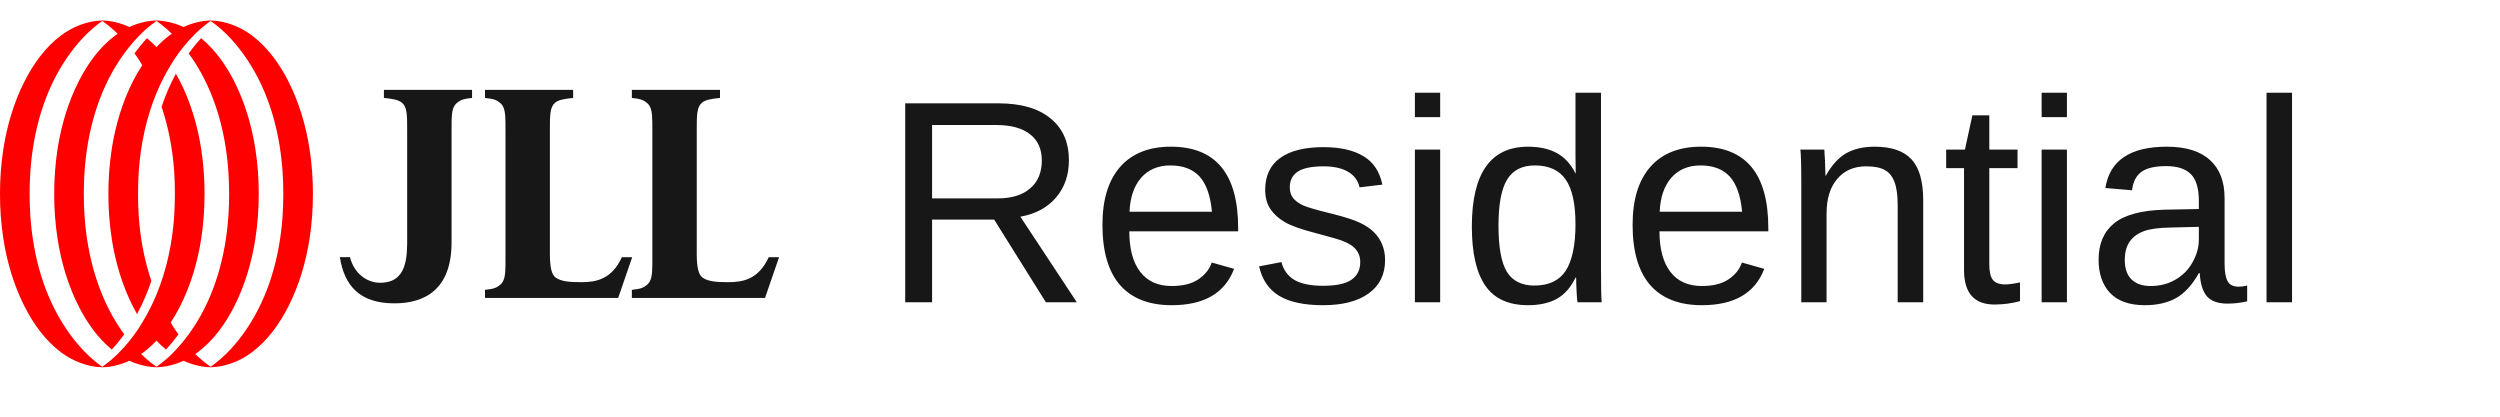
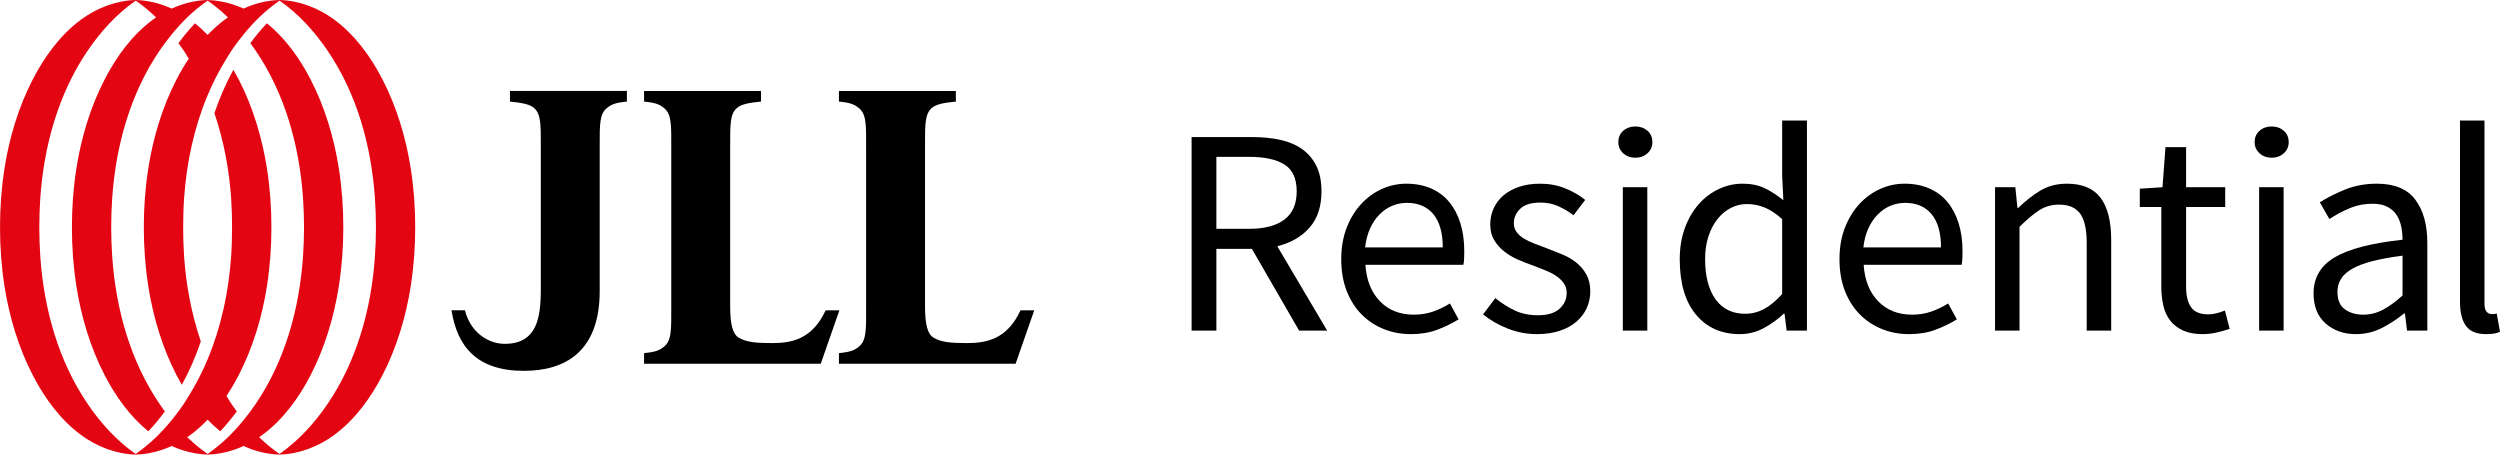
- <svg xmlns="http://www.w3.org/2000/svg" width="180" height="30" viewBox="0 0 173 26" fill="none">
-   <path fill-rule="evenodd" clip-rule="evenodd" d="M32.666 4.8H28.02H26.567V5.36C26.86 5.389 27.099 5.42 27.294 5.465C27.524 5.517 27.694 5.588 27.82 5.695C28.177 5.999 28.176 6.563 28.176 7.576L28.176 7.639L28.176 14.703C28.176 14.784 28.176 14.867 28.177 14.952C28.183 16.364 28.19 18.174 26.268 18.149C25.395 18.137 24.499 17.516 24.22 16.379H23.52C23.816 18.283 24.83 19.575 27.288 19.575H27.294H27.3C29.388 19.575 31.251 18.616 31.248 15.355V9.86V7.639L31.248 7.576C31.248 6.564 31.248 6.023 31.604 5.719C31.837 5.52 32.03 5.422 32.666 5.36V4.8ZM39.661 4.8H33.562V4.8V5.333V5.36C34.199 5.422 34.392 5.521 34.624 5.719C34.916 5.968 34.969 6.376 34.979 7.069L34.978 7.165C34.978 7.35 34.977 7.553 34.98 7.776V16.225C34.977 16.455 34.977 16.664 34.978 16.854L34.979 16.931C34.969 17.625 34.916 18.032 34.624 18.281C34.392 18.48 34.199 18.578 33.562 18.64V18.667V19.2H39.661H39.686H42.778L43.749 16.38H43.034C42.325 17.929 41.23 18.11 40.231 18.11C39.414 18.11 38.871 18.064 38.485 17.815C38.174 17.616 38.058 17.091 38.052 16.201V7.799V7.639L38.052 7.574C38.052 6.563 38.052 6 38.409 5.696C38.641 5.497 39.024 5.423 39.661 5.361V4.8ZM43.725 4.8H49.824V5.361C49.187 5.423 48.804 5.497 48.571 5.696C48.215 6 48.215 6.562 48.215 7.573L48.215 7.639V7.799V16.201C48.22 17.091 48.337 17.616 48.647 17.815C49.033 18.064 49.577 18.11 50.394 18.11C51.393 18.11 52.488 17.929 53.196 16.38H53.912L52.94 19.2H49.848H49.824H43.725V18.667V18.64C44.361 18.578 44.554 18.48 44.787 18.281C45.078 18.032 45.131 17.625 45.141 16.931L45.141 16.867C45.14 16.674 45.139 16.46 45.143 16.225V7.776C45.139 7.534 45.14 7.317 45.141 7.119L45.141 7.069C45.131 6.376 45.078 5.968 44.787 5.719C44.554 5.521 44.361 5.422 43.725 5.36V5.333V4.8V4.8Z" fill="#171717" />
-   <path d="M21.421 8.889C21.174 7.29 20.696 5.658 19.946 4.19C19.333 2.988 18.516 1.848 17.428 1.034C16.616 0.426 15.598 0.025 14.578 0H14.577V0H14.577C13.934 0.016 13.292 0.181 12.702 0.453C12.314 0.274 11.904 0.144 11.485 0.07C11.384 0.052 11.283 0.036 11.182 0.025L11.181 0.025C11.064 0.012 10.946 0.003 10.828 0H10.828H10.827C10.184 0.016 9.542 0.181 8.953 0.453C8.363 0.181 7.721 0.016 7.078 0H7.078V0H7.077C6.056 0.025 5.038 0.426 4.227 1.033C3.139 1.848 2.322 2.988 1.708 4.19C0.959 5.657 0.481 7.29 0.234 8.888C0.073 9.93 -0.001 10.974 0 12H1.3015e-05C-0.001 13.026 0.073 14.07 0.234 15.112C0.481 16.71 0.959 18.342 1.708 19.81C2.322 21.012 3.139 22.152 4.227 22.966C5.038 23.574 6.056 23.974 7.077 24H7.077C7.721 23.984 8.363 23.819 8.952 23.547C8.953 23.547 8.953 23.547 8.953 23.546C8.953 23.547 8.953 23.547 8.952 23.547C9.34 23.726 9.751 23.855 10.17 23.93C10.271 23.948 10.372 23.964 10.473 23.975C10.473 23.975 10.474 23.975 10.474 23.975C10.473 23.975 10.473 23.975 10.473 23.975C10.591 23.988 10.709 23.997 10.827 24H10.827V23.999H10.827C11.47 23.983 12.112 23.818 12.702 23.546C12.702 23.546 12.703 23.546 12.703 23.546C12.703 23.546 12.703 23.546 12.702 23.547C13.292 23.818 13.933 23.983 14.576 24H14.577V23.999H14.577C15.598 23.974 16.616 23.574 17.427 22.966C18.515 22.152 19.332 21.011 19.945 19.809C20.695 18.342 21.173 16.709 21.421 15.111C21.581 14.069 21.655 13.025 21.654 11.999H21.654C21.656 10.974 21.582 9.93 21.421 8.889ZM19.553 13.55C19.364 16.291 18.622 19.041 17.075 21.338C16.413 22.323 15.563 23.276 14.576 23.967C14.2 23.704 13.845 23.405 13.514 23.08C13.514 23.08 13.514 23.08 13.514 23.08C13.514 23.08 13.514 23.08 13.514 23.08C13.568 23.042 13.625 23.006 13.678 22.966C14.766 22.152 15.582 21.012 16.196 19.81C16.946 18.343 17.424 16.71 17.671 15.111C17.832 14.07 17.905 13.026 17.904 12H17.905C17.906 10.974 17.832 9.93 17.671 8.888C17.424 7.29 16.946 5.658 16.197 4.19C15.63 3.08 14.887 2.026 13.92 1.229C13.609 1.562 13.321 1.915 13.056 2.278C13.149 2.405 13.239 2.533 13.326 2.662C14.873 4.959 15.615 7.709 15.803 10.45C15.839 10.964 15.856 11.482 15.856 12C15.856 12.518 15.839 13.036 15.803 13.549C15.614 16.29 14.872 19.041 13.326 21.337C13.133 21.624 12.924 21.906 12.702 22.181C12.449 22.494 12.18 22.797 11.891 23.08C11.584 23.381 11.256 23.658 10.91 23.906C10.886 23.923 10.854 23.948 10.827 23.967C10.81 23.955 10.794 23.942 10.777 23.93C10.674 23.857 10.573 23.782 10.474 23.705C10.227 23.51 9.99 23.301 9.764 23.08C9.764 23.08 9.764 23.08 9.764 23.08C9.764 23.08 9.764 23.08 9.764 23.08C9.819 23.042 9.875 23.006 9.928 22.966C10.252 22.724 10.55 22.449 10.827 22.156C10.828 22.155 10.828 22.155 10.829 22.154C10.828 22.155 10.828 22.155 10.827 22.156C11.034 22.374 11.253 22.58 11.485 22.77C11.796 22.438 12.084 22.085 12.348 21.722C12.256 21.595 12.165 21.466 12.079 21.337C11.984 21.196 11.9 21.048 11.811 20.903H11.811L11.811 20.903C12.043 20.549 12.256 20.183 12.447 19.809C13.196 18.342 13.675 16.71 13.922 15.111C14.082 14.069 14.156 13.025 14.155 11.999C14.156 10.973 14.082 9.93 13.922 8.888C13.675 7.289 13.196 5.657 12.447 4.19C12.36 4.019 12.268 3.851 12.172 3.684C11.773 4.415 11.447 5.183 11.182 5.973C11.667 7.417 11.949 8.933 12.054 10.45C12.089 10.963 12.103 11.481 12.103 11.999H12.101C12.101 12.518 12.089 13.035 12.053 13.549C11.926 15.4 11.538 17.253 10.827 18.971C10.551 19.639 10.224 20.285 9.844 20.902C9.755 21.047 9.671 21.195 9.576 21.337C9.383 21.624 9.174 21.906 8.953 22.18C8.7 22.494 8.43 22.797 8.141 23.079C7.834 23.38 7.506 23.658 7.16 23.906C7.132 23.926 7.105 23.947 7.078 23.967C6.085 23.275 5.245 22.327 4.579 21.337C3.033 19.041 2.291 16.29 2.102 13.549C2.066 13.035 2.05 12.518 2.049 11.999C2.05 11.481 2.066 10.963 2.102 10.45C2.291 7.709 3.033 4.958 4.58 2.662C5.243 1.674 6.09 0.725 7.08 0.033C7.456 0.296 7.81 0.595 8.141 0.919C8.087 0.957 8.03 0.993 7.977 1.033C6.889 1.847 6.072 2.988 5.459 4.189C4.709 5.657 4.231 7.289 3.984 8.888C3.823 9.929 3.749 10.973 3.751 11.999H3.75C3.749 13.025 3.823 14.069 3.984 15.111C4.231 16.709 4.709 18.342 5.459 19.809C6.025 20.919 6.768 21.973 7.735 22.77C8.046 22.437 8.334 22.084 8.599 21.721C8.506 21.594 8.416 21.466 8.329 21.337C6.783 19.04 6.041 16.29 5.852 13.549C5.816 13.035 5.8 12.518 5.799 11.999C5.8 11.481 5.816 10.963 5.852 10.45C6.041 7.709 6.783 4.958 8.329 2.662C8.522 2.375 8.731 2.093 8.953 1.818C9.206 1.505 9.476 1.202 9.764 0.919C10.072 0.619 10.399 0.341 10.745 0.093C10.771 0.075 10.802 0.051 10.828 0.032C10.845 0.044 10.861 0.058 10.878 0.07H10.879C10.981 0.142 11.083 0.217 11.182 0.295C11.429 0.489 11.665 0.698 11.891 0.919C11.836 0.957 11.78 0.993 11.727 1.033C11.403 1.275 11.105 1.55 10.828 1.843C10.621 1.625 10.402 1.42 10.17 1.229C9.859 1.561 9.571 1.914 9.307 2.277C9.4 2.404 9.49 2.533 9.576 2.662C9.672 2.803 9.755 2.951 9.844 3.096C9.612 3.45 9.399 3.816 9.208 4.189C8.459 5.657 7.981 7.289 7.734 8.888C7.573 9.929 7.499 10.973 7.5 11.999H7.5C7.499 13.025 7.573 14.069 7.733 15.111C7.98 16.709 8.459 18.342 9.208 19.809C9.295 19.979 9.387 20.148 9.483 20.315C9.882 19.583 10.208 18.816 10.473 18.026C9.988 16.582 9.706 15.065 9.601 13.549C9.566 13.035 9.552 12.518 9.552 11.999H9.554C9.554 11.481 9.566 10.963 9.602 10.45C9.729 8.598 10.117 6.745 10.827 5.027C11.104 4.359 11.431 3.714 11.811 3.096C11.9 2.951 11.983 2.803 12.079 2.662C12.272 2.375 12.481 2.093 12.702 1.818C12.955 1.505 13.225 1.202 13.514 0.919C13.821 0.618 14.149 0.341 14.495 0.093C14.519 0.076 14.552 0.052 14.579 0.033C15.571 0.725 16.41 1.672 17.076 2.662C18.622 4.958 19.364 7.709 19.553 10.45C19.588 10.963 19.605 11.481 19.606 11.999C19.605 12.519 19.588 13.036 19.553 13.55Z" fill="#ff0000" />
-   <text x="61" y="19.5" font-family="Arial, sans-serif" font-size="20" font-weight="400" fill="#171717">Residential</text>
+ <svg xmlns="http://www.w3.org/2000/svg" viewBox="0 0 517.31 94.065" role="img" aria-label="JLL Residential">
+   <path fill="#e30512" fill-rule="nonzero" d="M84.991 34.837C84.011 28.571 82.112 22.174 79.139 16.422C76.705 11.712 73.465 7.242 69.147 4.051C65.927 1.669 61.89 0.1 57.839 0L57.838 0C55.286 0.063 52.74 0.71 50.399 1.775C48.859 1.074 47.23 0.566 45.568 0.275C45.169 0.205 44.768 0.14 44.366 0.097L44.365 0.097C43.898 0.047 43.43 0.012 42.962 0L42.961 0C40.409 0.063 37.863 0.71 35.523 1.776C33.183 0.71 30.637 0.063 28.086 0L28.084 0L28.082 0C24.033 0.1 19.994 1.668 16.776 4.05C12.458 7.242 9.217 11.712 6.783 16.422C3.809 22.174 1.911 28.571 0.931 34.837C0.293 38.919 0.001 43.01 0.005 47.032L0.004 47.032C0 51.054 0.293 55.145 0.931 59.228C1.911 65.493 3.809 71.89 6.782 77.642C9.216 82.352 12.457 86.822 16.774 90.014C19.994 92.395 24.032 93.965 28.082 94.064L28.083 94.064C30.636 94.001 33.182 93.353 35.522 92.289C35.523 92.288 35.524 92.287 35.525 92.287C35.524 92.287 35.524 92.289 35.522 92.289C37.062 92.99 38.692 93.498 40.353 93.79C40.753 93.86 41.154 93.925 41.557 93.967C41.558 93.967 41.559 93.967 41.56 93.967C41.558 93.967 41.558 93.968 41.557 93.968C42.023 94.018 42.492 94.053 42.96 94.065L42.96 94.064L42.961 94.064C45.512 94.001 48.059 93.353 50.398 92.289C50.4 92.288 50.402 92.287 50.403 92.286C50.402 92.287 50.401 92.288 50.399 92.289C52.74 93.355 55.285 94.002 57.836 94.065L57.838 94.065L57.838 94.064L57.839 94.064C61.888 93.965 65.927 92.395 69.146 90.014C73.464 86.822 76.705 82.352 79.139 77.643C82.112 71.891 84.01 65.492 84.99 59.227C85.628 55.145 85.92 51.054 85.916 47.032L85.917 47.032C85.922 43.011 85.629 38.919 84.991 34.837M77.58 53.106C76.829 63.848 73.885 74.629 67.749 83.629C65.122 87.49 61.749 91.224 57.833 93.933C56.34 92.906 54.934 91.731 53.62 90.46L53.619 90.46C53.836 90.31 54.059 90.17 54.269 90.014C58.587 86.821 61.827 82.351 64.262 77.642C67.235 71.891 69.132 65.492 70.113 59.227C70.751 55.145 71.043 51.054 71.038 47.032L71.039 47.032C71.044 43.01 70.751 38.919 70.113 34.837C69.133 28.571 67.235 22.174 64.263 16.422C62.014 12.071 59.066 7.94 55.229 4.817C53.996 6.12 52.853 7.505 51.804 8.926C52.171 9.425 52.529 9.928 52.875 10.434C59.008 19.435 61.953 30.217 62.702 40.958C62.842 42.972 62.909 45 62.911 47.032C62.909 49.064 62.842 51.092 62.702 53.105C61.951 63.847 59.008 74.629 52.873 83.629C52.107 84.754 51.278 85.86 50.398 86.936C49.395 88.164 48.324 89.351 47.179 90.459C45.96 91.638 44.659 92.725 43.286 93.698C43.194 93.763 43.066 93.86 42.96 93.936C42.893 93.89 42.827 93.837 42.76 93.79C42.353 93.505 41.949 93.213 41.557 92.907C40.576 92.146 39.638 91.325 38.742 90.46C38.742 90.459 38.742 90.459 38.741 90.459L38.742 90.459C38.959 90.31 39.182 90.169 39.392 90.014C40.679 89.063 41.858 87.988 42.96 86.837C42.962 86.835 42.963 86.834 42.965 86.832C42.963 86.834 42.962 86.836 42.96 86.838C43.78 87.693 44.649 88.498 45.57 89.247C46.803 87.944 47.945 86.559 48.995 85.137C48.627 84.639 48.269 84.136 47.925 83.63C47.547 83.076 47.218 82.495 46.864 81.927L46.863 81.927L46.864 81.926C47.784 80.539 48.629 79.106 49.385 77.642C52.358 71.891 54.257 65.492 55.236 59.227C55.874 55.145 56.165 51.054 56.162 47.032C56.167 43.01 55.874 38.919 55.236 34.837C54.257 28.571 52.358 22.174 49.385 16.422C49.04 15.754 48.674 15.094 48.297 14.439C46.712 17.307 45.42 20.316 44.365 23.411C46.293 29.071 47.411 35.015 47.825 40.958C47.965 42.972 48.02 45.001 48.022 47.032L48.015 47.032C48.013 49.063 47.965 51.092 47.824 53.105C47.318 60.363 45.777 67.625 42.96 74.358C41.864 76.975 40.567 79.505 39.057 81.926C38.704 82.494 38.374 83.075 37.996 83.629C37.23 84.754 36.401 85.86 35.522 86.936C34.518 88.164 33.447 89.351 32.301 90.459C31.083 91.638 29.781 92.726 28.408 93.698C28.299 93.776 28.194 93.86 28.083 93.937C24.144 91.225 20.813 87.509 18.171 83.63C12.036 74.629 9.091 63.847 8.341 53.105C8.201 51.092 8.135 49.064 8.133 47.032C8.135 45 8.201 42.972 8.341 40.958C9.093 30.217 12.036 19.435 18.172 10.434C20.805 6.565 24.165 2.843 28.091 0.133C29.583 1.161 30.989 2.334 32.302 3.604C32.086 3.753 31.862 3.895 31.652 4.051C27.335 7.242 24.094 11.712 21.66 16.422C18.686 22.174 16.789 28.571 15.808 34.837C15.171 38.919 14.878 43.01 14.883 47.032L14.882 47.032C14.878 51.054 15.17 55.145 15.808 59.228C16.788 65.493 18.686 71.891 21.659 77.643C23.907 81.993 26.855 86.125 30.692 89.248C31.925 87.944 33.068 86.56 34.118 85.138C33.75 84.639 33.392 84.136 33.047 83.63C26.913 74.629 23.969 63.848 23.219 53.105C23.079 51.092 23.012 49.064 23.01 47.032C23.012 45 23.079 42.973 23.219 40.958C23.97 30.217 26.914 19.435 33.049 10.435C33.814 9.31 34.644 8.205 35.523 7.129C36.526 5.901 37.597 4.714 38.743 3.605C39.961 2.426 41.263 1.34 42.635 0.367C42.735 0.296 42.858 0.203 42.963 0.129C43.03 0.175 43.095 0.228 43.162 0.275L43.163 0.275C43.569 0.56 43.972 0.852 44.366 1.157C45.346 1.918 46.283 2.739 47.179 3.605C46.962 3.753 46.74 3.895 46.529 4.051C45.243 5.001 44.063 6.076 42.961 7.227C42.142 6.372 41.273 5.567 40.352 4.818C39.119 6.121 37.976 7.506 36.927 8.928C37.295 9.426 37.653 9.928 37.997 10.434C38.375 10.989 38.705 11.57 39.058 12.137L39.058 12.138C38.138 13.524 37.293 14.959 36.536 16.422C33.564 22.174 31.665 28.571 30.685 34.837C30.047 38.919 29.756 43.01 29.759 47.032C29.755 51.054 30.047 55.145 30.685 59.228C31.664 65.493 33.564 71.891 36.536 77.643C36.881 78.31 37.247 78.97 37.625 79.626C39.21 76.758 40.502 73.748 41.556 70.653C39.629 64.993 38.51 59.049 38.096 53.106C37.956 51.092 37.902 49.063 37.9 47.032L37.907 47.032C37.908 45.001 37.957 42.972 38.097 40.959C38.603 33.701 40.144 26.439 42.961 19.707C44.057 17.089 45.354 14.559 46.864 12.138C47.218 11.57 47.547 10.989 47.925 10.435C48.691 9.31 49.52 8.205 50.399 7.129C51.403 5.901 52.474 4.714 53.62 3.605C54.838 2.426 56.14 1.339 57.513 0.367C57.608 0.299 57.737 0.206 57.844 0.131C61.78 2.843 65.11 6.556 67.751 10.434C73.885 19.435 76.83 30.217 77.58 40.958C77.72 42.972 77.786 45 77.789 47.032C77.786 49.064 77.72 51.092 77.58 53.106" />
+   <path fill="#000000" fill-rule="nonzero" d="M129.719 18.823L111.287 18.823L105.522 18.823L105.522 21.02C106.683 21.132 107.629 21.254 108.404 21.429C109.317 21.634 109.992 21.912 110.491 22.333C111.936 23.551 111.905 25.826 111.905 29.951L111.904 57.637C111.899 63.272 112.417 71.249 104.335 71.144C100.871 71.099 97.315 68.662 96.211 64.208L93.429 64.208C94.606 71.671 98.63 76.734 108.383 76.734L108.404 76.734L108.427 76.734C116.712 76.734 124.104 72.974 124.092 60.194L124.092 38.654L124.092 29.951C124.092 25.826 124.062 23.643 125.506 22.426C126.429 21.648 127.194 21.263 129.719 21.02L129.719 18.823" />
+   <path fill="#000000" fill-rule="nonzero" d="M157.471 18.824L133.274 18.824L133.274 18.825L133.274 20.913L133.274 21.021C135.8 21.264 136.564 21.649 137.487 22.427C138.645 23.403 138.855 25 138.893 27.718C138.891 28.542 138.884 29.46 138.901 30.487L138.901 63.601C138.884 64.628 138.891 65.546 138.893 66.37C138.855 69.088 138.645 70.686 137.487 71.661C136.564 72.439 135.8 72.824 133.274 73.067L133.274 73.176L133.274 75.264L157.471 75.264L157.57 75.264L169.836 75.264L173.691 64.209L170.852 64.209C168.042 70.283 163.697 70.992 159.733 70.992C156.491 70.992 154.335 70.812 152.806 69.834C151.571 69.054 151.11 66.996 151.089 63.51L151.089 30.579L151.089 29.952C151.089 25.827 151.058 23.552 152.502 22.334C153.425 21.556 154.945 21.264 157.471 21.021L157.471 18.825L157.471 18.824" />
+   <path fill="#000000" fill-rule="nonzero" d="M197.79 18.824L173.593 18.824L173.593 18.825L173.593 20.913L173.593 21.021C176.119 21.264 176.883 21.649 177.806 22.427C178.964 23.403 179.174 25 179.212 27.718C179.209 28.542 179.203 29.46 179.22 30.487L179.22 63.601C179.203 64.628 179.209 65.546 179.212 66.37C179.174 69.088 178.964 70.686 177.806 71.661C176.883 72.439 176.119 72.824 173.593 73.067L173.593 73.176L173.593 75.264L197.79 75.264L197.888 75.264L210.155 75.264L214.01 64.209L211.171 64.209C208.361 70.283 204.015 70.992 200.052 70.992C196.81 70.992 194.654 70.812 193.124 69.834C191.89 69.054 191.429 66.996 191.408 63.51L191.408 30.579L191.408 29.952C191.408 25.827 191.377 23.552 192.822 22.334C193.744 21.556 195.264 21.264 197.79 21.021L197.79 18.825L197.79 18.824" />
+   <path fill="#000000" fill-rule="nonzero" d="M246.569 68.406L246.569 28.366L259.235 28.366C261.294 28.366 263.199 28.56 264.95 28.945C266.701 29.333 268.203 29.974 269.46 30.868C270.716 31.765 271.694 32.924 272.396 34.347C273.095 35.771 273.446 37.522 273.446 39.596C273.446 42.73 272.621 45.233 270.975 47.104C269.326 48.977 267.102 50.259 264.302 50.95L274.62 68.406L268.812 68.406L259.05 51.499L251.697 51.499L251.697 68.406L246.569 68.406M251.697 47.347L258.494 47.347C261.665 47.347 264.095 46.706 265.784 45.424C267.473 44.145 268.317 42.2 268.317 39.596C268.317 36.952 267.473 35.1 265.784 34.042C264.095 32.985 261.665 32.455 258.494 32.455L251.697 32.455L251.697 47.347" />
+   <path fill="#000000" fill-rule="nonzero" d="M291.931 69.139C289.913 69.139 288.029 68.782 286.278 68.07C284.527 67.358 283.003 66.341 281.706 65.019C280.408 63.696 279.388 62.078 278.647 60.165C277.906 58.254 277.535 56.075 277.535 53.634C277.535 51.193 277.916 49.008 278.678 47.073C279.44 45.14 280.449 43.503 281.706 42.16C282.962 40.816 284.394 39.79 286 39.078C287.606 38.366 289.275 38.009 291.004 38.009C292.899 38.009 294.597 38.335 296.102 38.986C297.605 39.636 298.86 40.573 299.871 41.793C300.88 43.014 301.652 44.48 302.187 46.188C302.723 47.898 302.991 49.809 302.991 51.926C302.991 52.454 302.98 52.974 302.96 53.483C302.939 53.991 302.888 54.429 302.805 54.796L282.539 54.796C282.745 57.968 283.745 60.482 285.536 62.331C287.328 64.184 289.665 65.111 292.549 65.111C293.99 65.111 295.319 64.896 296.535 64.47C297.748 64.042 298.913 63.484 300.025 62.791L301.818 66.085C300.498 66.901 299.036 67.613 297.43 68.224C295.823 68.834 293.99 69.139 291.931 69.139M282.478 51.193L298.542 51.193C298.542 48.182 297.893 45.892 296.597 44.327C295.299 42.761 293.476 41.978 291.128 41.978C290.056 41.978 289.036 42.181 288.069 42.588C287.102 42.995 286.225 43.593 285.444 44.388C284.661 45.18 284.012 46.148 283.497 47.288C282.982 48.426 282.642 49.729 282.478 51.193" />
+   <path fill="#000000" fill-rule="nonzero" d="M318.067 69.139C315.925 69.139 313.885 68.751 311.951 67.978C310.014 67.207 308.325 66.23 306.884 65.049L309.416 61.691C310.735 62.75 312.084 63.604 313.464 64.255C314.844 64.907 316.44 65.232 318.253 65.232C320.229 65.232 321.713 64.785 322.701 63.888C323.69 62.994 324.185 61.896 324.185 60.593C324.185 59.82 323.978 59.15 323.567 58.578C323.154 58.01 322.629 57.511 321.99 57.083C321.352 56.657 320.62 56.281 319.797 55.955C318.973 55.628 318.15 55.304 317.326 54.978C316.255 54.611 315.183 54.195 314.113 53.727C313.041 53.258 312.084 52.688 311.24 52.016C310.396 51.347 309.704 50.564 309.171 49.668C308.634 48.773 308.368 47.695 308.368 46.432C308.368 45.254 308.603 44.144 309.077 43.106C309.55 42.068 310.229 41.174 311.115 40.419C312.002 39.667 313.083 39.078 314.36 38.65C315.636 38.224 317.078 38.009 318.686 38.009C320.579 38.009 322.321 38.335 323.906 38.986C325.492 39.636 326.862 40.431 328.015 41.365L325.605 44.539C324.575 43.768 323.505 43.137 322.393 42.647C321.28 42.16 320.065 41.916 318.747 41.916C316.852 41.916 315.462 42.342 314.576 43.198C313.69 44.052 313.248 45.05 313.248 46.188C313.248 46.881 313.433 47.48 313.804 47.988C314.175 48.499 314.669 48.946 315.286 49.332C315.905 49.72 316.615 50.065 317.42 50.37C318.222 50.675 319.056 50.99 319.921 51.316C320.992 51.723 322.073 52.149 323.165 52.598C324.255 53.045 325.234 53.603 326.099 54.275C326.964 54.947 327.676 55.77 328.23 56.747C328.787 57.724 329.066 58.904 329.066 60.288C329.066 61.508 328.828 62.648 328.354 63.706C327.88 64.766 327.181 65.7 326.254 66.513C325.328 67.327 324.174 67.968 322.795 68.437C321.412 68.903 319.838 69.139 318.067 69.139" />
+   <path fill="#000000" fill-rule="nonzero" d="M338.395 32.637C337.406 32.637 336.572 32.332 335.892 31.722C335.213 31.111 334.873 30.34 334.873 29.404C334.873 28.427 335.213 27.644 335.892 27.052C336.572 26.463 337.406 26.168 338.395 26.168C339.383 26.168 340.217 26.463 340.897 27.052C341.576 27.644 341.916 28.427 341.916 29.404C341.916 30.34 341.576 31.111 340.897 31.722C340.217 32.332 339.383 32.637 338.395 32.637M335.8 68.406L340.866 68.406L340.866 38.742L335.8 38.742Z" />
+   <path fill="#000000" fill-rule="nonzero" d="M359.997 69.139C356.207 69.139 353.19 67.796 350.945 65.111C348.7 62.424 347.579 58.599 347.579 53.634C347.579 51.233 347.938 49.067 348.66 47.134C349.379 45.202 350.337 43.563 351.533 42.222C352.726 40.878 354.107 39.84 355.673 39.108C357.238 38.375 358.885 38.009 360.615 38.009C362.345 38.009 363.848 38.314 365.126 38.924C366.402 39.534 367.7 40.369 369.018 41.427L368.771 36.36L368.771 24.947L373.899 24.947L373.899 68.406L369.698 68.406L369.266 64.926L369.08 64.926C367.884 66.066 366.516 67.053 364.971 67.888C363.427 68.72 361.768 69.139 359.997 69.139M361.109 64.926C362.509 64.926 363.828 64.591 365.064 63.919C366.299 63.247 367.536 62.22 368.771 60.837L368.771 45.334C367.494 44.194 366.269 43.39 365.095 42.922C363.92 42.456 362.716 42.222 361.481 42.222C360.284 42.222 359.163 42.496 358.113 43.045C357.063 43.593 356.146 44.367 355.363 45.365C354.58 46.361 353.962 47.553 353.509 48.934C353.056 50.318 352.829 51.865 352.829 53.573C352.829 57.154 353.55 59.943 354.993 61.937C356.434 63.931 358.473 64.926 361.109 64.926" />
+   <path fill="#000000" fill-rule="nonzero" d="M395.029 69.139C393.01 69.139 391.126 68.782 389.376 68.07C387.624 67.358 386.1 66.341 384.804 65.019C383.506 63.696 382.486 62.078 381.745 60.165C381.004 58.254 380.633 56.075 380.633 53.634C380.633 51.193 381.014 49.008 381.776 47.073C382.538 45.14 383.547 43.503 384.804 42.16C386.06 40.816 387.492 39.79 389.098 39.078C390.704 38.366 392.373 38.009 394.102 38.009C395.996 38.009 397.695 38.335 399.2 38.986C400.703 39.636 401.958 40.573 402.969 41.793C403.978 43.014 404.75 44.48 405.285 46.188C405.821 47.898 406.089 49.809 406.089 51.926C406.089 52.454 406.078 52.974 406.058 53.483C406.037 53.991 405.986 54.429 405.903 54.796L385.637 54.796C385.843 57.968 386.843 60.482 388.634 62.331C390.426 64.184 392.763 65.111 395.647 65.111C397.088 65.111 398.416 64.896 399.632 64.47C400.846 64.042 402.011 63.484 403.123 62.791L404.915 66.085C403.596 66.901 402.134 67.613 400.528 68.224C398.921 68.834 397.088 69.139 395.029 69.139M385.576 51.193L401.64 51.193C401.64 48.182 400.991 45.892 399.695 44.327C398.397 42.761 396.573 41.978 394.226 41.978C393.154 41.978 392.134 42.181 391.166 42.588C390.2 42.995 389.323 43.593 388.541 44.388C387.759 45.18 387.11 46.148 386.595 47.288C386.08 48.426 385.74 49.729 385.576 51.193" />
+   <path fill="#000000" fill-rule="nonzero" d="M412.822 68.406L412.822 38.742L417.023 38.742L417.456 43.014L417.642 43.014C419.082 41.59 420.597 40.4 422.183 39.445C423.768 38.489 425.612 38.009 427.713 38.009C430.884 38.009 433.201 38.986 434.664 40.94C436.125 42.894 436.857 45.782 436.857 49.606L436.857 68.406L431.79 68.406L431.79 50.278C431.79 47.47 431.337 45.446 430.432 44.204C429.525 42.964 428.084 42.342 426.106 42.342C424.54 42.342 423.161 42.73 421.966 43.504C420.771 44.277 419.411 45.415 417.889 46.922L417.889 68.406L412.822 68.406" />
+   <path fill="#000000" fill-rule="nonzero" d="M455.814 69.139C454.207 69.139 452.858 68.893 451.767 68.406C450.676 67.918 449.79 67.247 449.111 66.391C448.431 65.537 447.946 64.498 447.659 63.278C447.37 62.057 447.226 60.716 447.226 59.249L447.226 42.832L442.778 42.832L442.778 39.047L447.473 38.742L448.091 30.44L452.354 30.44L452.354 38.742L460.448 38.742L460.448 42.832L452.354 42.832L452.354 59.311C452.354 61.142 452.694 62.556 453.374 63.555C454.053 64.55 455.258 65.049 456.988 65.049C457.523 65.049 458.1 64.967 458.718 64.806C459.336 64.642 459.892 64.46 460.386 64.255L461.375 68.039C460.55 68.325 459.654 68.579 458.687 68.803C457.719 69.026 456.761 69.139 455.814 69.139" />
+   <path fill="#000000" fill-rule="nonzero" d="M470.064 32.637C469.075 32.637 468.241 32.332 467.561 31.722C466.882 31.111 466.542 30.34 466.542 29.404C466.542 28.427 466.882 27.644 467.561 27.052C468.241 26.463 469.075 26.168 470.064 26.168C471.052 26.168 471.886 26.463 472.566 27.052C473.245 27.644 473.585 28.427 473.585 29.404C473.585 30.34 473.245 31.111 472.566 31.722C471.886 32.332 471.052 32.637 470.064 32.637M467.469 68.406L472.535 68.406L472.535 38.742L467.469 38.742Z" />
+   <path fill="#000000" fill-rule="nonzero" d="M487.505 69.139C484.992 69.139 482.902 68.406 481.234 66.942C479.565 65.475 478.732 63.401 478.732 60.716C478.732 57.459 480.194 54.968 483.119 53.239C486.043 51.51 490.718 50.299 497.143 49.606C497.143 48.672 497.052 47.756 496.866 46.86C496.68 45.966 496.361 45.171 495.908 44.48C495.454 43.787 494.827 43.229 494.024 42.801C493.22 42.373 492.202 42.16 490.965 42.16C489.235 42.16 487.608 42.486 486.084 43.137C484.56 43.787 483.201 44.52 482.006 45.334L480.03 41.855C481.429 40.961 483.139 40.095 485.157 39.26C487.175 38.427 489.399 38.009 491.831 38.009C495.496 38.009 498.153 39.118 499.801 41.337C501.448 43.553 502.272 46.514 502.272 50.216L502.272 68.406L498.071 68.406L497.638 64.865L497.453 64.865C496.011 66.045 494.465 67.053 492.819 67.888C491.171 68.72 489.399 69.139 487.505 69.139M488.989 65.111C490.43 65.111 491.788 64.775 493.066 64.103C494.342 63.431 495.702 62.445 497.143 61.142L497.143 52.903C494.631 53.227 492.52 53.615 490.811 54.062C489.101 54.509 487.722 55.039 486.672 55.649C485.621 56.26 484.858 56.962 484.385 57.755C483.911 58.549 483.674 59.413 483.674 60.35C483.674 62.057 484.189 63.278 485.22 64.011C486.248 64.744 487.505 65.111 488.989 65.111" />
+   <path fill="#000000" fill-rule="nonzero" d="M514.406 69.139C512.469 69.139 511.089 68.569 510.265 67.429C509.442 66.291 509.031 64.621 509.031 62.424L509.031 24.947L514.097 24.947L514.097 62.791C514.097 63.604 514.24 64.174 514.529 64.498C514.817 64.825 515.146 64.988 515.518 64.988L515.98 64.988C516.125 64.988 516.342 64.948 516.63 64.865L517.31 68.65C516.979 68.813 516.588 68.933 516.135 69.016C515.682 69.097 515.105 69.139 514.406 69.139" />
</svg>
